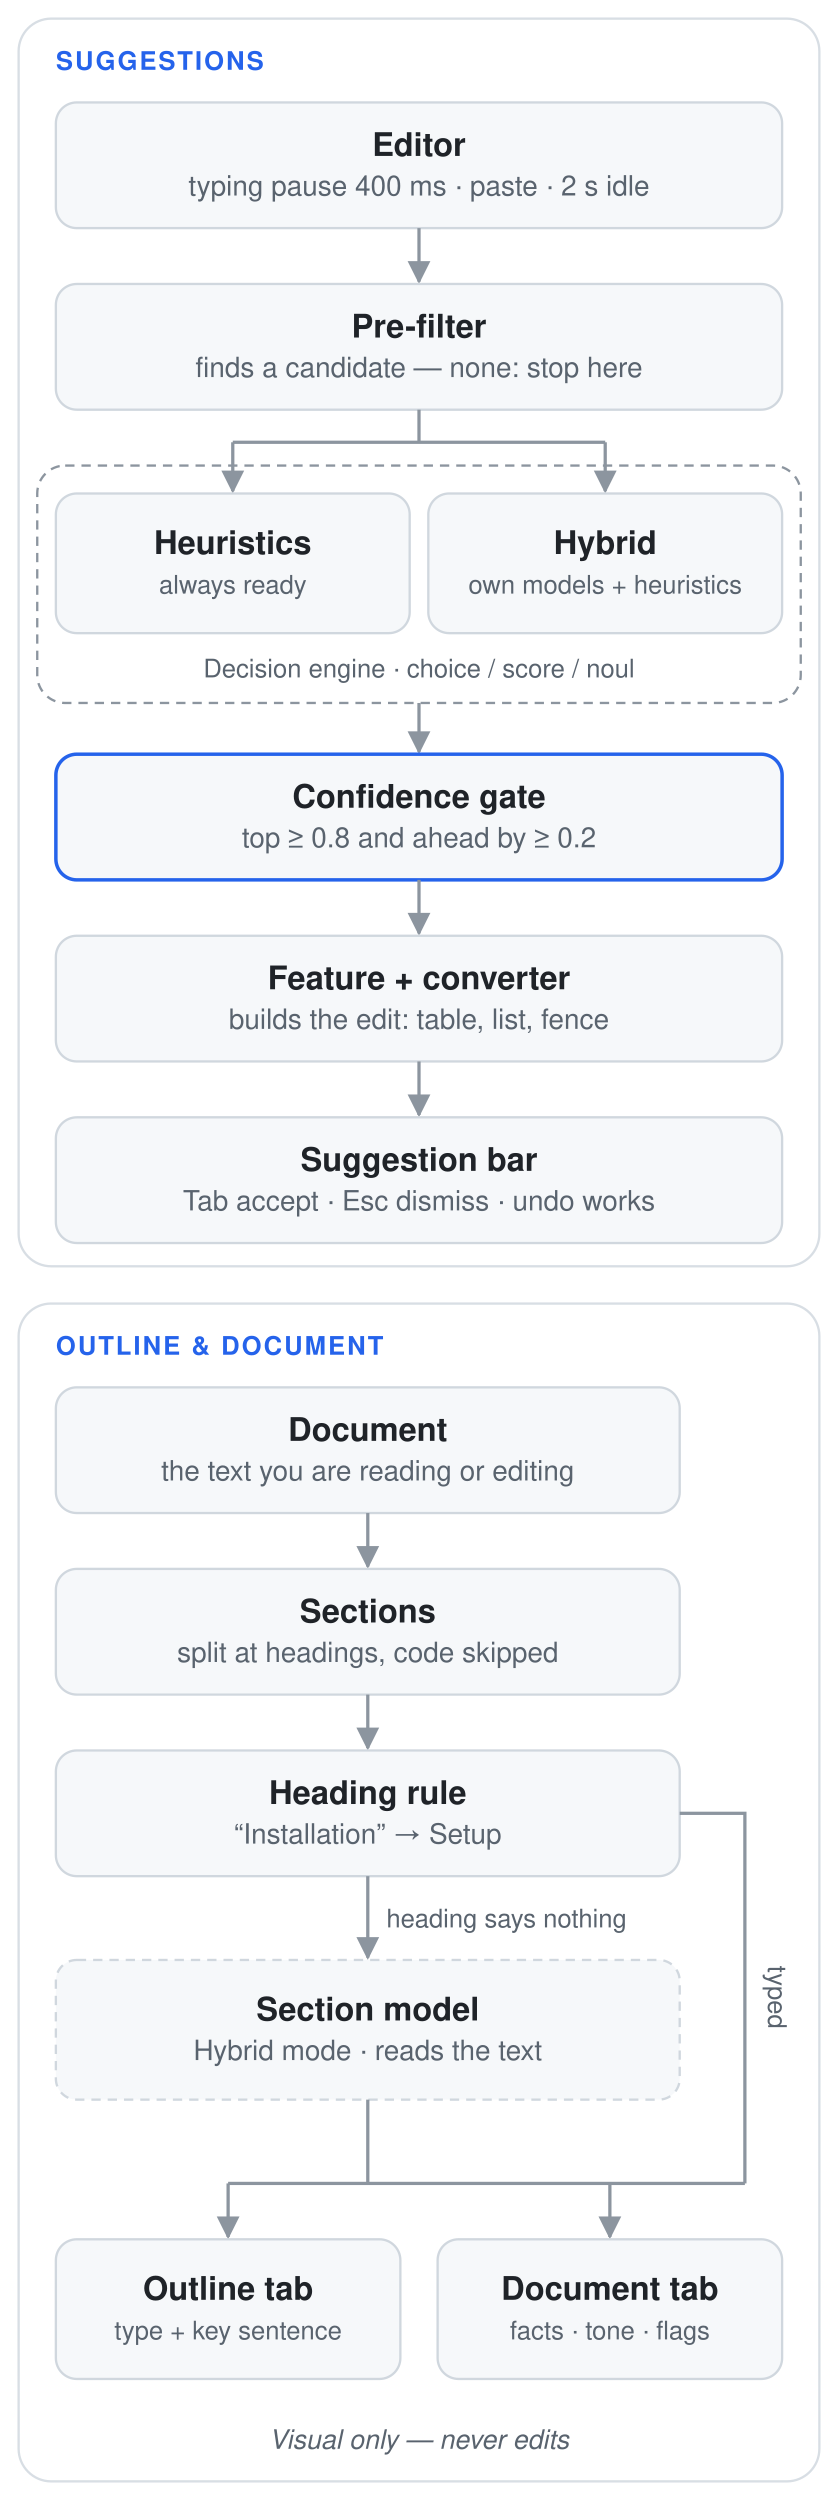
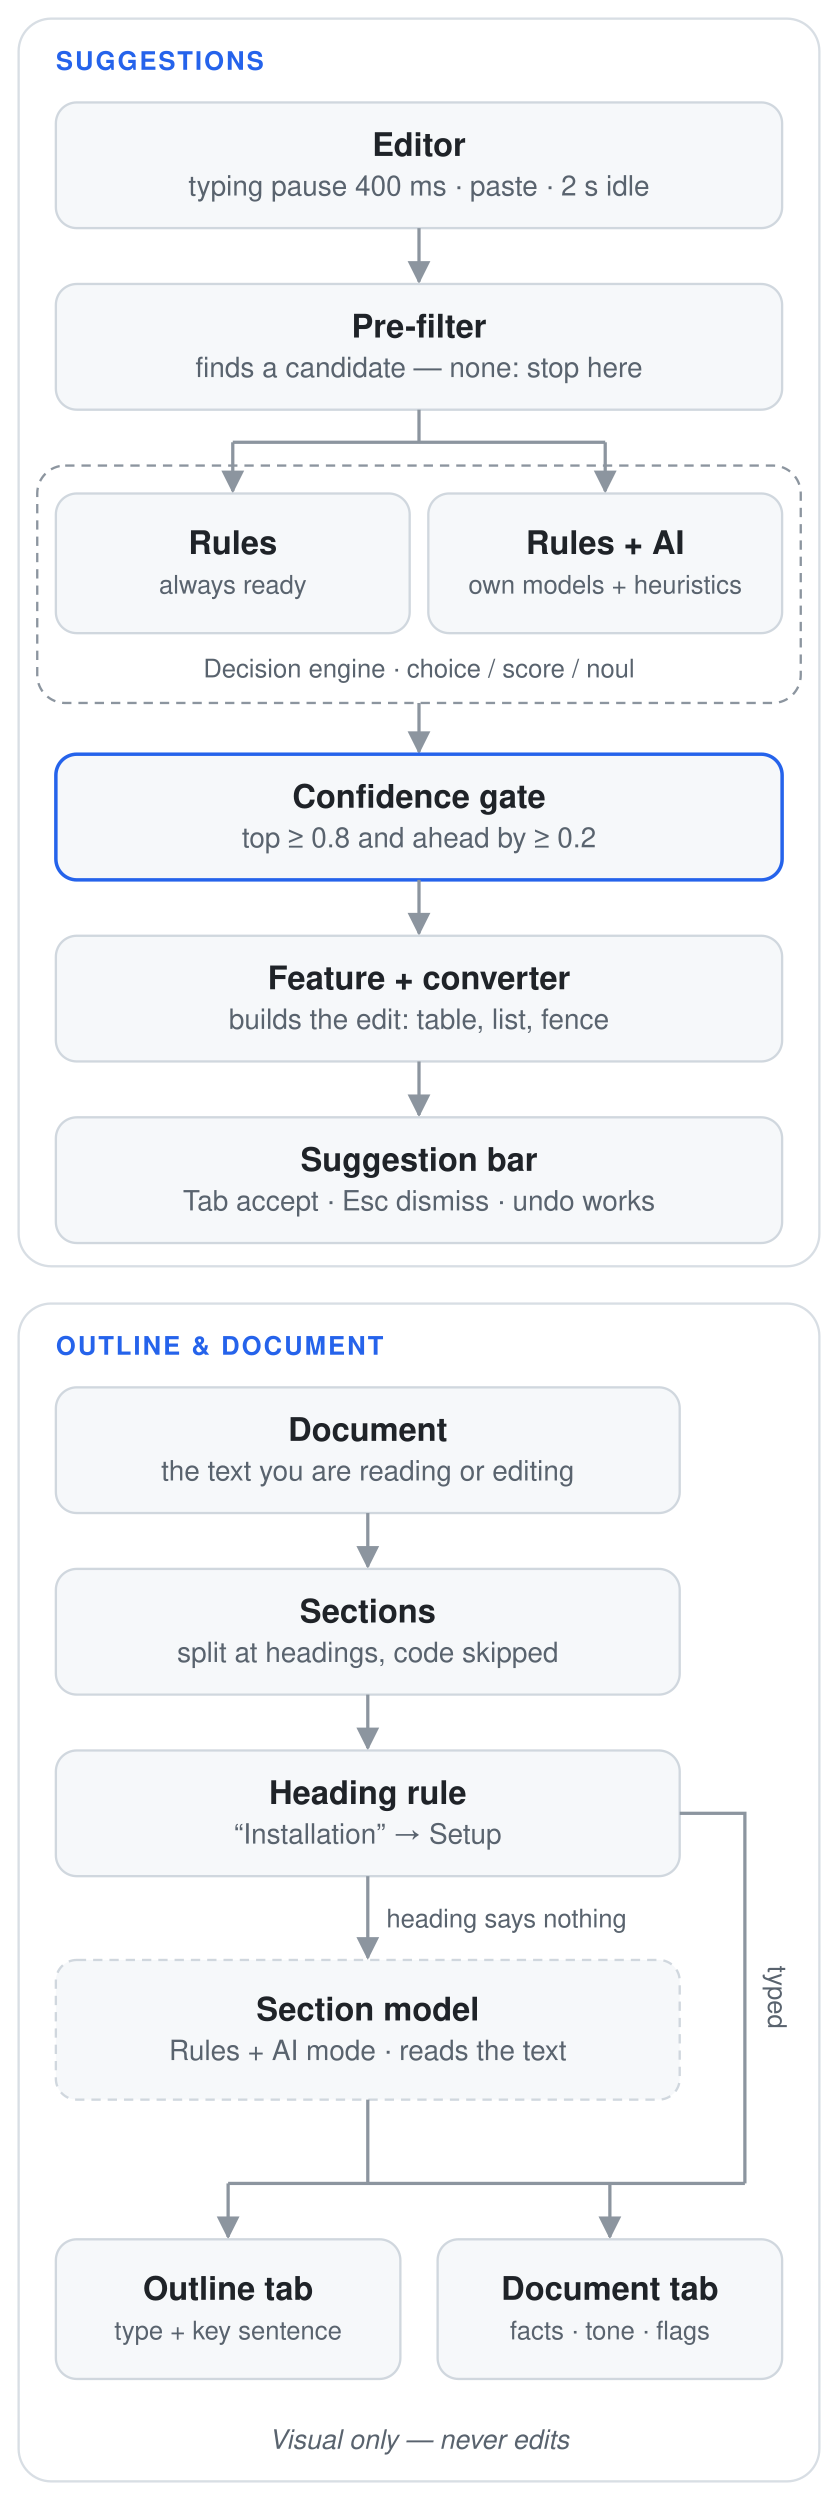
<svg xmlns="http://www.w3.org/2000/svg" viewBox="0 0 360 1074" width="360" height="1074" role="img" aria-labelledby="msd-title-n msd-desc-n" font-family="system-ui, -apple-system, 'Segoe UI', Helvetica, Arial, sans-serif">
  <style>
  .msd-lane { fill: none; stroke: #d8dee4; }
  .msd-lane-t { fill: #2563eb; font-size: 11px; font-weight: 600; letter-spacing: .08em; }
  .msd-box { fill: #f6f8fa; stroke: #d0d7de; }
  .msd-box.msd-accent { stroke: #2563eb; stroke-width: 1.5; }
  .msd-box.msd-dashed, .msd-group { stroke-dasharray: 4 3; }
  .msd-group { fill: none; stroke: #8c959f; }
  .msd-t { fill: #1f2328; font-size: 14px; font-weight: 600; }
  .msd-s { fill: #59636e; font-size: 12px; }
  .msd-s.msd-small { font-size: 11px; }
  .msd-label { fill: #59636e; font-size: 11px; }
  .msd-note { fill: #59636e; font-size: 11.5px; font-style: italic; }
  .msd-mono { fill: #59636e; font-size: 11.5px; font-family: ui-monospace, SFMono-Regular, Menlo, Consolas, monospace; }
  .msd-step { fill: #2563eb; font-size: 11px; font-weight: 700; }
  .msd-line { fill: none; stroke: #8c959f; stroke-width: 1.4; }
  .msd-head { fill: #8c959f; }
  @media (prefers-color-scheme: dark) {
    .msd-lane { stroke: #30363d; }
    .msd-lane-t { fill: #58a6ff; }
    .msd-box { fill: #161b22; stroke: #30363d; }
    .msd-box.msd-accent { stroke: #58a6ff; }
    .msd-group { stroke: #6e7681; }
    .msd-t { fill: #e6edf3; }
    .msd-s, .msd-label, .msd-note, .msd-mono { fill: #8b949e; }
    .msd-step { fill: #58a6ff; }
    .msd-line { stroke: #6e7681; }
    .msd-head { fill: #6e7681; }
  }
</style>
  <defs>
    <marker id="msd-arrow-n" viewBox="0 0 10 10" refX="9" refY="5" markerWidth="7" markerHeight="7" orient="auto-start-reverse">
      <path class="msd-head" d="M0,0 L10,5 L0,10 z" />
    </marker>
  </defs>
  <rect class="msd-lane" x="8" y="8" width="344" height="536" rx="14" />
  <text class="msd-lane-t" x="24" y="30">SUGGESTIONS</text>
  <rect class="msd-box " x="24" y="44" width="312" height="54" rx="9" />
  <text class="msd-t" x="180.0" y="67.0" text-anchor="middle">Editor</text>
  <text class="msd-s" x="180.0" y="84.0" text-anchor="middle">typing pause 400 ms · paste · 2 s idle</text>
  <path class="msd-line" d="M180,98 L180,121" marker-end="url(#msd-arrow-n)" />
  <rect class="msd-box " x="24" y="122" width="312" height="54" rx="9" />
  <text class="msd-t" x="180.0" y="145.0" text-anchor="middle">Pre-filter</text>
  <text class="msd-s" x="180.0" y="162.0" text-anchor="middle">finds a candidate — none: stop here</text>
  <rect class="msd-group" x="16" y="200" width="328" height="102" rx="12" />
  <path class="msd-line" d="M180,176 L180,190" />
  <path class="msd-line" d="M100,190 L260,190" />
  <path class="msd-line" d="M100,190 L100,211" marker-end="url(#msd-arrow-n)" />
  <path class="msd-line" d="M260,190 L260,211" marker-end="url(#msd-arrow-n)" />
  <rect class="msd-box " x="24" y="212" width="152" height="60" rx="9" />
-   <text class="msd-t" x="100.0" y="238.0" text-anchor="middle">Heuristics</text>
+   <text class="msd-t" x="100.0" y="238.0" text-anchor="middle">Rules</text>
  <text class="msd-s msd-small" x="100.0" y="255.0" text-anchor="middle">always ready</text>
  <rect class="msd-box " x="184" y="212" width="152" height="60" rx="9" />
-   <text class="msd-t" x="260.0" y="238.0" text-anchor="middle">Hybrid</text>
+   <text class="msd-t" x="260.0" y="238.0" text-anchor="middle">Rules + AI</text>
  <text class="msd-s msd-small" x="260.0" y="255.0" text-anchor="middle">own models + heuristics</text>
  <text class="msd-label" x="180" y="291" text-anchor="middle">Decision engine · choice / score / noul</text>
  <path class="msd-line" d="M180,302 L180,323" marker-end="url(#msd-arrow-n)" />
  <rect class="msd-box msd-accent" x="24" y="324" width="312" height="54" rx="9" />
  <text class="msd-t" x="180.0" y="347.0" text-anchor="middle">Confidence gate</text>
  <text class="msd-s" x="180.0" y="364.0" text-anchor="middle">top ≥ 0.8 and ahead by ≥ 0.2</text>
  <path class="msd-line" d="M180,378 L180,401" marker-end="url(#msd-arrow-n)" />
  <rect class="msd-box " x="24" y="402" width="312" height="54" rx="9" />
  <text class="msd-t" x="180.0" y="425.0" text-anchor="middle">Feature + converter</text>
  <text class="msd-s" x="180.0" y="442.0" text-anchor="middle">builds the edit: table, list, fence</text>
  <path class="msd-line" d="M180,456 L180,479" marker-end="url(#msd-arrow-n)" />
  <rect class="msd-box " x="24" y="480" width="312" height="54" rx="9" />
  <text class="msd-t" x="180.0" y="503.0" text-anchor="middle">Suggestion bar</text>
  <text class="msd-s" x="180.0" y="520.0" text-anchor="middle">Tab accept · Esc dismiss · undo works</text>
  <g transform="translate(-360 552)">
    <rect class="msd-lane" x="368" y="8" width="344" height="506" rx="14" />
    <text class="msd-lane-t" x="384" y="30">OUTLINE &amp; DOCUMENT</text>
    <rect class="msd-box " x="384" y="44" width="268" height="54" rx="9" />
    <text class="msd-t" x="518.0" y="67.0" text-anchor="middle">Document</text>
    <text class="msd-s" x="518.0" y="84.0" text-anchor="middle">the text you are reading or editing</text>
    <path class="msd-line" d="M518,98 L518,121" marker-end="url(#msd-arrow-n)" />
    <rect class="msd-box " x="384" y="122" width="268" height="54" rx="9" />
    <text class="msd-t" x="518.0" y="145.0" text-anchor="middle">Sections</text>
    <text class="msd-s" x="518.0" y="162.0" text-anchor="middle">split at headings, code skipped</text>
    <path class="msd-line" d="M518,176 L518,199" marker-end="url(#msd-arrow-n)" />
    <rect class="msd-box " x="384" y="200" width="268" height="54" rx="9" />
    <text class="msd-t" x="518.0" y="223.0" text-anchor="middle">Heading rule</text>
    <text class="msd-s" x="518.0" y="240.0" text-anchor="middle">“Installation” → Setup</text>
    <path class="msd-line" d="M518,254 L518,289" marker-end="url(#msd-arrow-n)" />
    <text class="msd-label" x="526" y="276">heading says nothing</text>
    <rect class="msd-box msd-dashed" x="384" y="290" width="268" height="60" rx="9" />
    <text class="msd-t" x="518.0" y="316.0" text-anchor="middle">Section model</text>
-     <text class="msd-s" x="518.0" y="333.0" text-anchor="middle">Hybrid mode · reads the text</text>
+     <text class="msd-s" x="518.0" y="333.0" text-anchor="middle">Rules + AI mode · reads the text</text>
    <path class="msd-line" d="M652,227 L680,227 L680,386" />
    <text class="msd-label" x="690" y="306" text-anchor="middle" transform="rotate(90 690 306)">typed</text>
    <path class="msd-line" d="M518,350 L518,386" />
    <path class="msd-line" d="M458,386 L680,386" />
    <path class="msd-line" d="M458,386 L458,409" marker-end="url(#msd-arrow-n)" />
    <path class="msd-line" d="M622,386 L622,409" marker-end="url(#msd-arrow-n)" />
    <rect class="msd-box " x="384" y="410" width="148" height="60" rx="9" />
    <text class="msd-t" x="458.0" y="436.0" text-anchor="middle">Outline tab</text>
    <text class="msd-s msd-small" x="458.0" y="453.0" text-anchor="middle">type + key sentence</text>
    <rect class="msd-box " x="548" y="410" width="148" height="60" rx="9" />
    <text class="msd-t" x="622.0" y="436.0" text-anchor="middle">Document tab</text>
    <text class="msd-s msd-small" x="622.0" y="453.0" text-anchor="middle">facts · tone · flags</text>
    <text class="msd-note" x="540" y="500" text-anchor="middle">Visual only — never edits</text>
  </g>
</svg>
